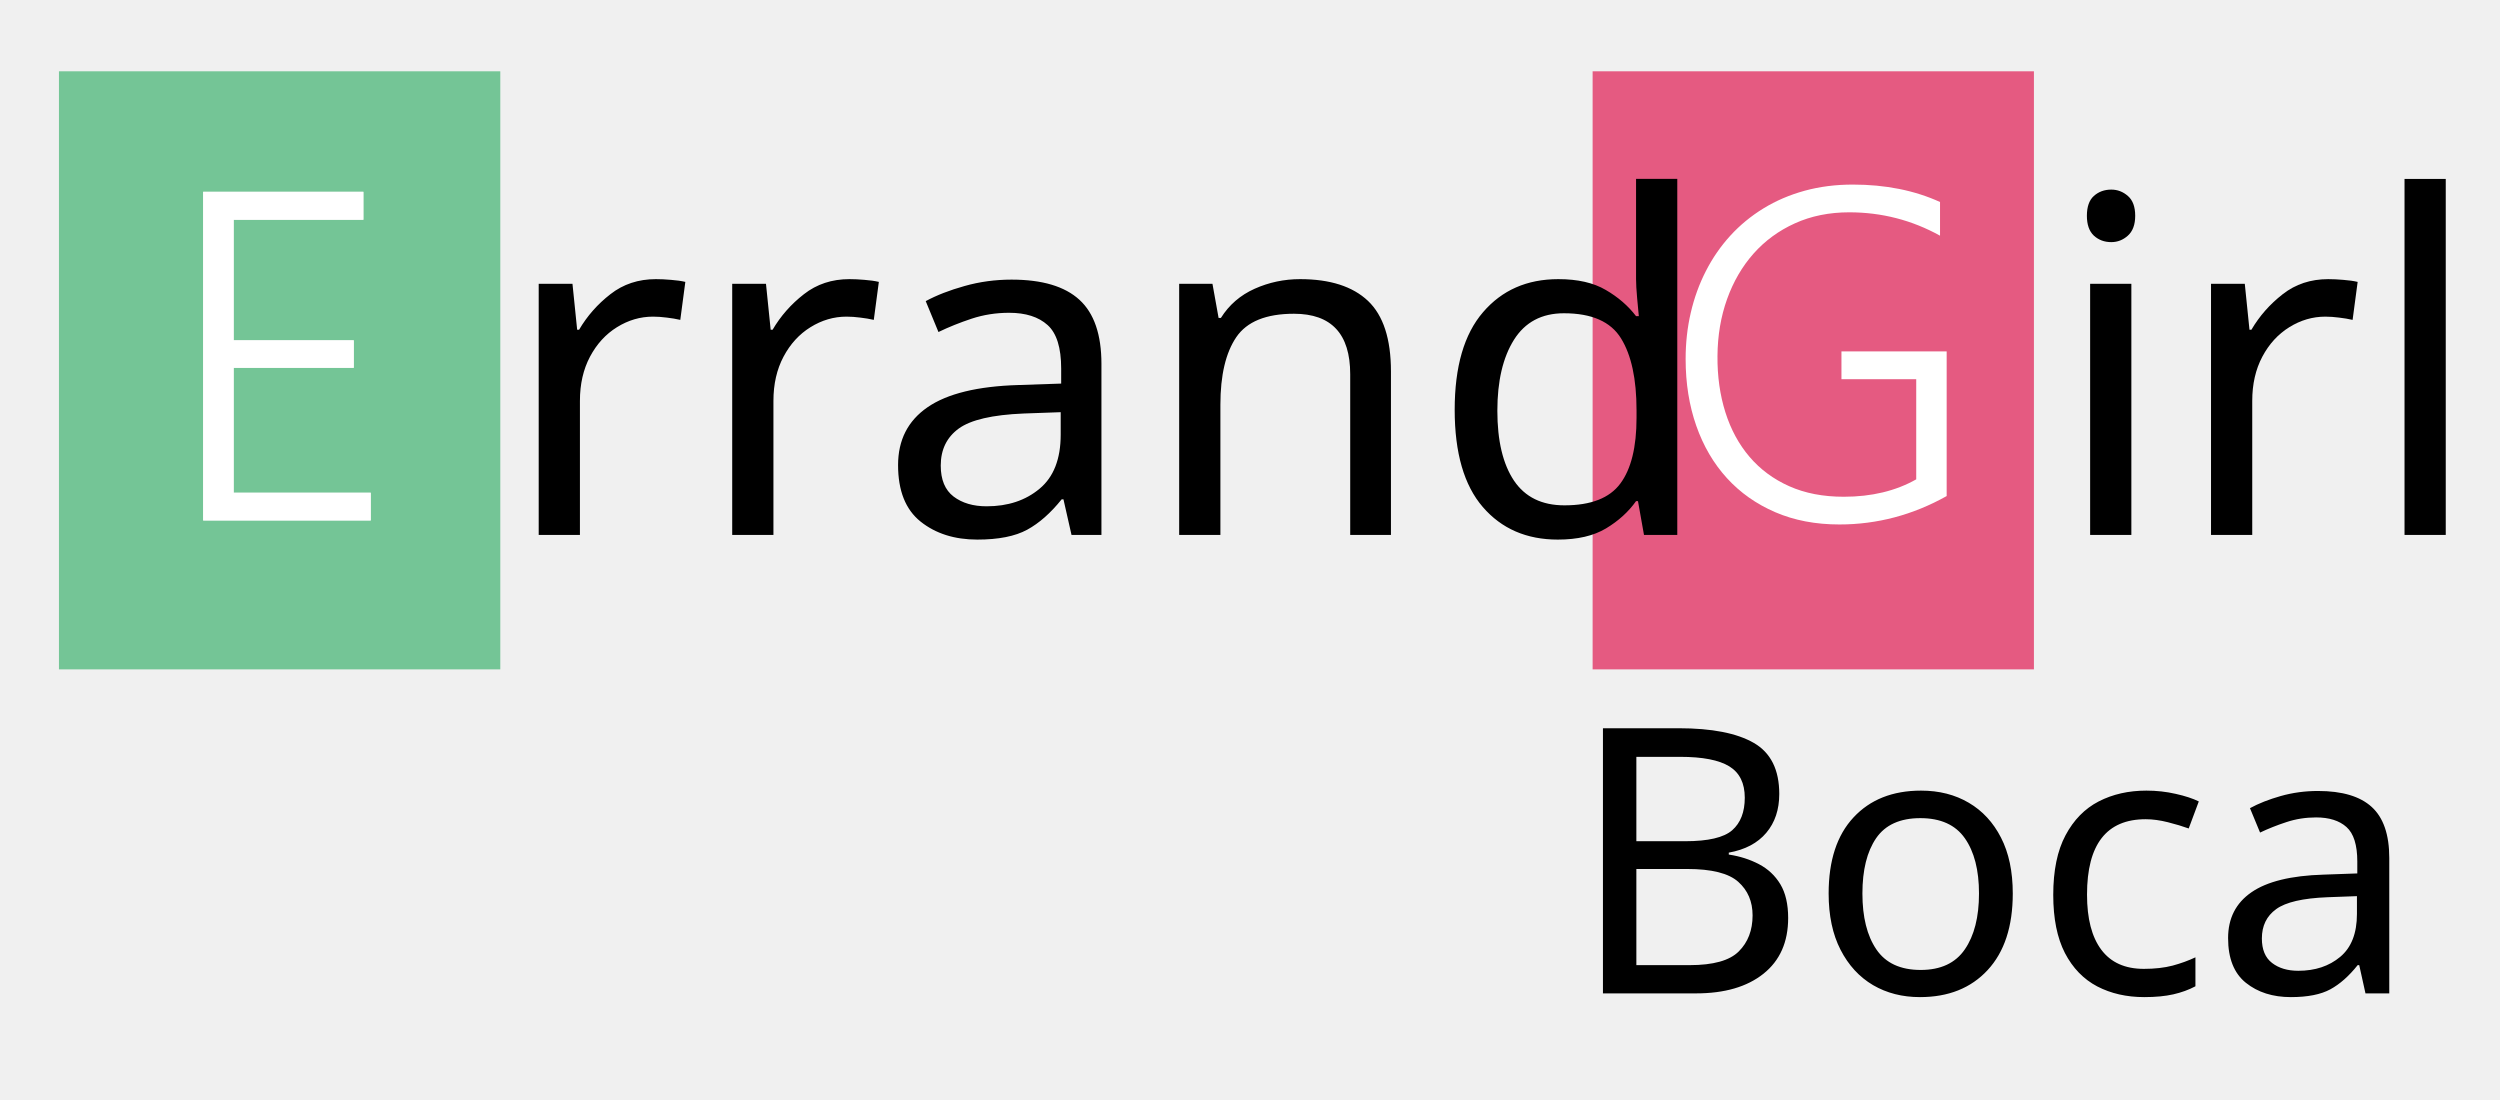
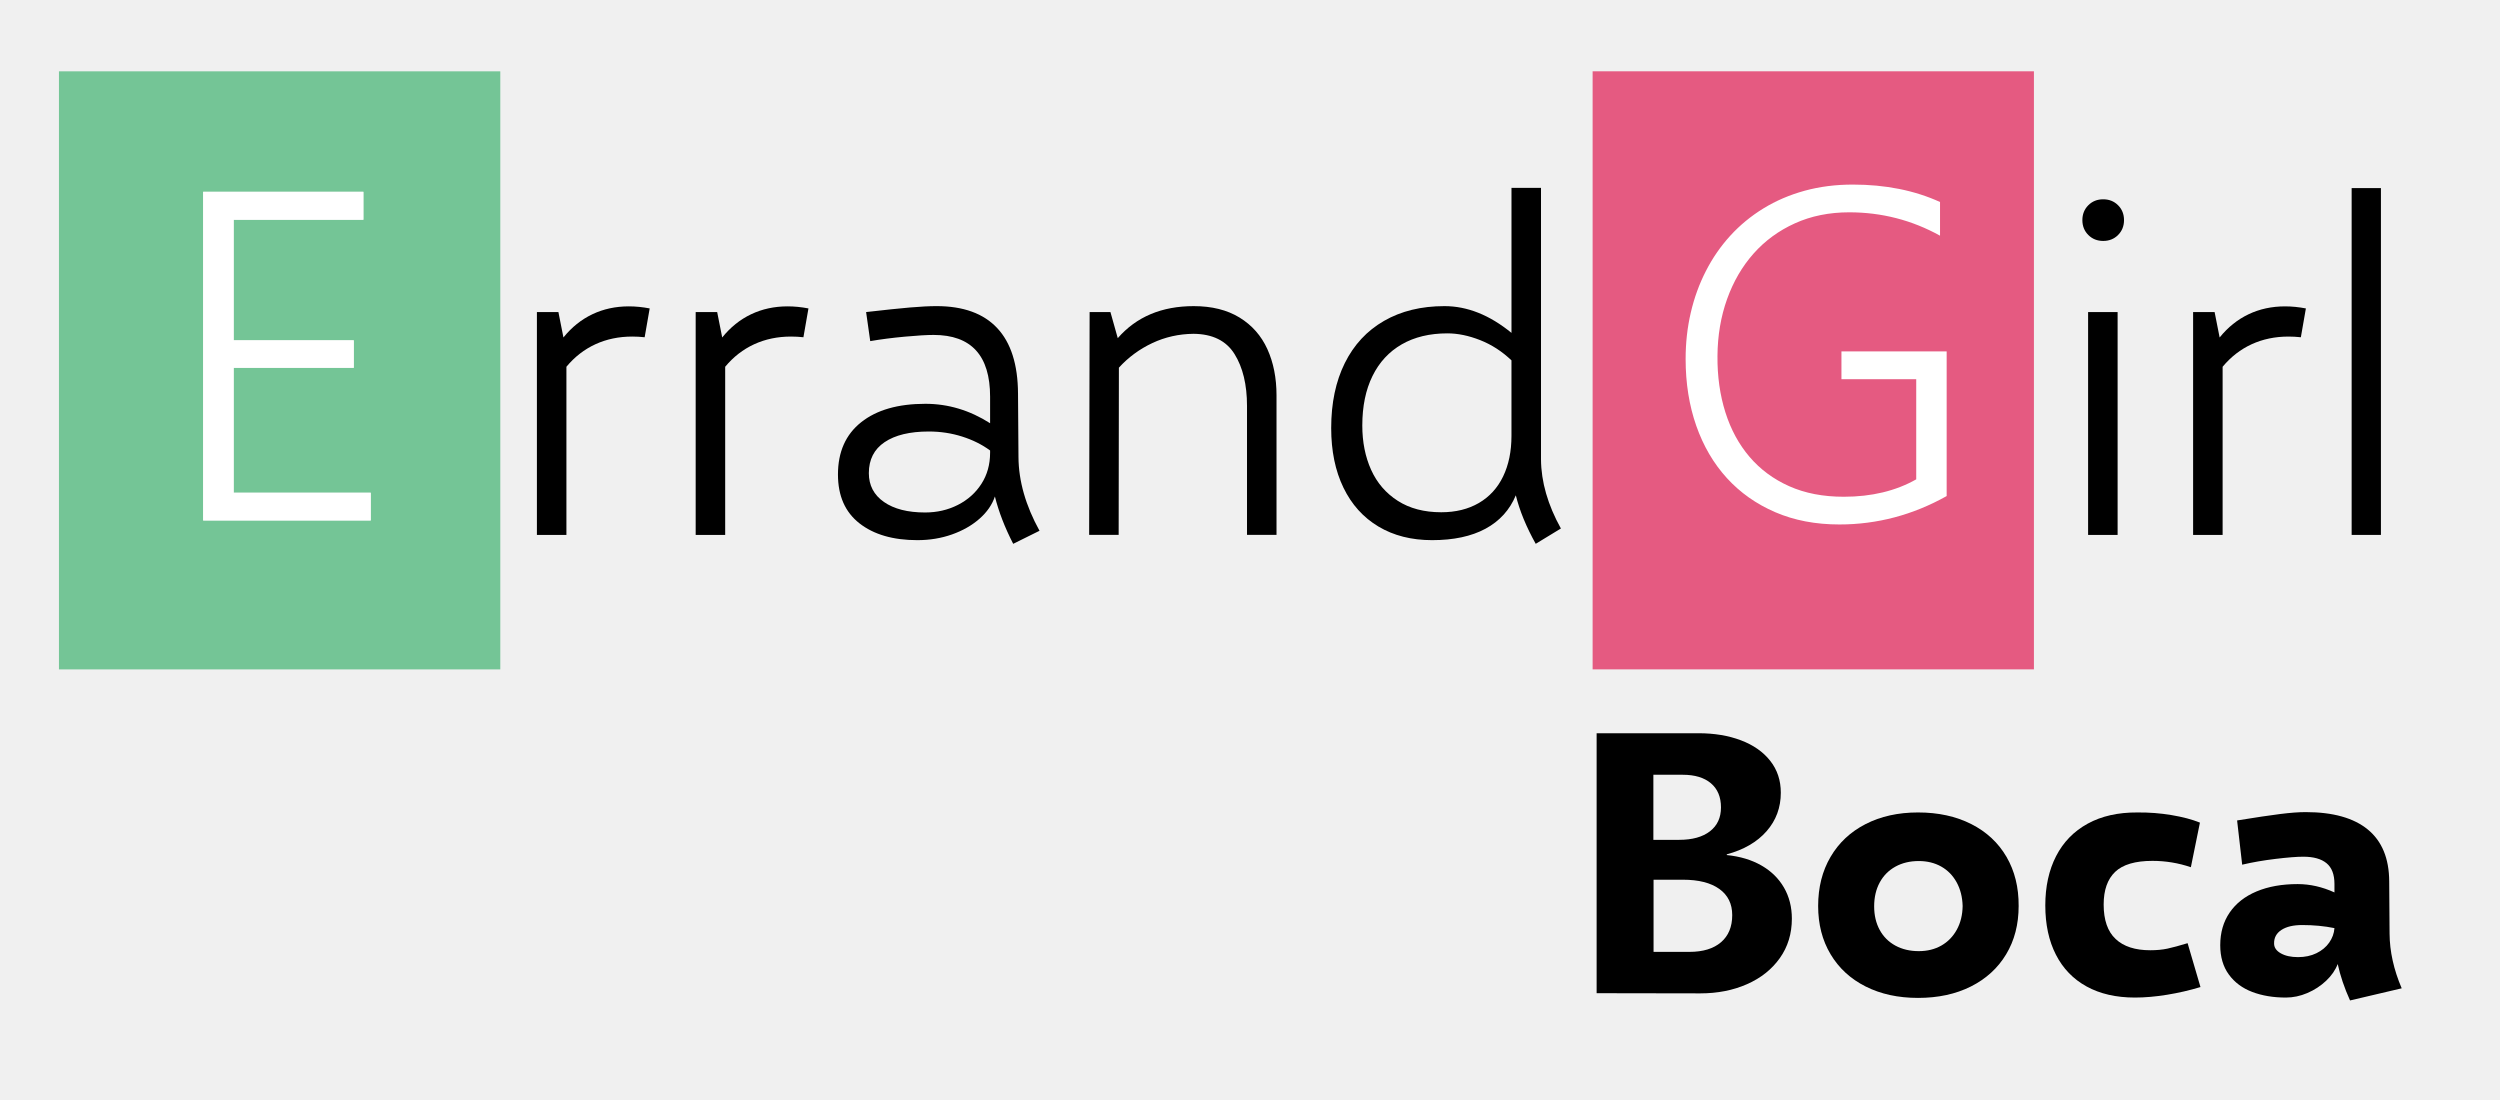
<svg xmlns="http://www.w3.org/2000/svg" version="1.1" id="Layer_1" x="0px" y="0px" width="325px" height="143px" viewBox="0 0 325 143" enable-background="new 0 0 325 143" xml:space="preserve">
  <g>
-     <text transform="matrix(1 0 0 1 203.6953 129.1396)" font-family="'Selawik-Bold'" font-size="48.265">Boca</text>
+     <g enable-background="new    ">
+       <path d="M207.561,129.116V95.321h13.244c2.059,0,3.896,0.306,5.516,0.919c1.617,0.612,2.887,1.5,3.805,2.663    c0.92,1.163,1.379,2.545,1.379,4.147c0,1.933-0.616,3.603-1.85,5.008c-1.233,1.406-2.957,2.408-5.173,3.005v0.095    c1.728,0.173,3.229,0.624,4.501,1.354c1.273,0.731,2.251,1.689,2.935,2.876c0.683,1.187,1.024,2.533,1.024,4.041    c0,1.948-0.521,3.657-1.566,5.126c-1.045,1.47-2.471,2.601-4.277,3.394c-1.807,0.794-3.826,1.19-6.057,1.19L207.561,129.116z     M218.283,109.179c1.713,0,3.048-0.369,4.006-1.108c0.959-0.738,1.438-1.774,1.438-3.11c0-1.352-0.436-2.396-1.307-3.135    c-0.873-0.738-2.094-1.107-3.666-1.107h-3.816v8.461H218.283z M219.627,123.743c1.76,0,3.126-0.416,4.1-1.249    c0.975-0.833,1.462-2.012,1.462-3.535c0-1.462-0.558-2.593-1.673-3.394c-1.116-0.802-2.695-1.202-4.737-1.202h-3.817v9.38H219.627    z" />
+       <path d="M242.533,128.244c-1.964-0.99-3.484-2.388-4.56-4.195c-1.077-1.807-1.614-3.896-1.614-6.269    c0-2.419,0.537-4.549,1.614-6.387c1.075-1.838,2.596-3.26,4.56-4.266c1.965-1.005,4.234-1.508,6.811-1.508    c2.625,0,4.93,0.503,6.918,1.508c1.986,1.006,3.515,2.428,4.584,4.266c1.068,1.838,1.594,3.968,1.578,6.387    c0,2.389-0.541,4.481-1.626,6.28c-1.084,1.8-2.612,3.193-4.583,4.184c-1.973,0.99-4.263,1.484-6.871,1.484    C246.768,129.729,244.498,129.234,242.533,128.244z M252.385,122.918c0.848-0.486,1.516-1.174,2.003-2.063    c0.487-0.887,0.738-1.912,0.755-3.075c-0.032-1.162-0.291-2.188-0.778-3.075s-1.155-1.571-2.003-2.051    c-0.849-0.479-1.823-0.719-2.922-0.719c-1.148,0-2.161,0.244-3.041,0.73c-0.88,0.487-1.559,1.175-2.039,2.063    c-0.479,0.888-0.719,1.921-0.719,3.099c0,1.163,0.24,2.185,0.719,3.064c0.48,0.88,1.159,1.559,2.039,2.038    s1.893,0.719,3.041,0.719C250.555,123.648,251.536,123.405,252.385,122.918z" />
+       <path d="M271.262,128.244c-1.744-0.958-3.076-2.337-3.994-4.136c-0.92-1.799-1.379-3.932-1.379-6.398    c0-2.451,0.467-4.588,1.402-6.41c0.934-1.823,2.301-3.229,4.101-4.219c1.799-0.99,3.955-1.477,6.469-1.461    c1.509-0.016,2.989,0.098,4.442,0.342c1.453,0.243,2.683,0.569,3.688,0.978l-1.179,5.798c-1.618-0.55-3.283-0.825-4.996-0.825    c-2.23,0-3.846,0.476-4.843,1.426c-0.998,0.951-1.497,2.368-1.497,4.254c0,2.012,0.52,3.504,1.557,4.478    c1.036,0.975,2.537,1.461,4.5,1.461c0.833,0,1.58-0.07,2.239-0.212c0.66-0.142,1.532-0.377,2.616-0.707l1.674,5.703    c-1.399,0.425-2.845,0.759-4.337,1.002c-1.493,0.243-2.892,0.365-4.194,0.365C275.096,129.682,273.006,129.202,271.262,128.244z" />
+       <path d="M305.505,130.059c-0.739-1.634-1.272-3.213-1.603-4.736c-0.299,0.785-0.801,1.512-1.508,2.18s-1.521,1.198-2.439,1.591    c-0.92,0.393-1.851,0.589-2.793,0.589c-1.635,0-3.092-0.244-4.371-0.73c-1.281-0.487-2.295-1.241-3.041-2.263    c-0.746-1.021-1.119-2.294-1.119-3.817c0-1.634,0.408-3.048,1.226-4.242c0.816-1.194,1.983-2.109,3.499-2.746    c1.517-0.636,3.296-0.954,5.338-0.954c1.604,0,3.197,0.361,4.785,1.084v-1.107c0-1.226-0.342-2.121-1.025-2.687    s-1.693-0.849-3.029-0.849c-0.832,0-2.03,0.095-3.594,0.283c-1.563,0.188-3.013,0.439-4.348,0.754l-0.66-5.751    c2.42-0.392,4.285-0.671,5.598-0.836c1.312-0.165,2.416-0.248,3.311-0.248c3.551,0,6.246,0.755,8.084,2.263    c1.838,1.509,2.766,3.756,2.781,6.74l0.047,6.787c0.016,2.325,0.542,4.698,1.578,7.117L305.505,130.059z M301.133,123.92    c0.699-0.338,1.253-0.798,1.662-1.379c0.408-0.581,0.636-1.21,0.684-1.886c-1.305-0.267-2.703-0.4-4.195-0.4    c-1.146,0-2.047,0.212-2.699,0.637c-0.651,0.424-0.97,1.013-0.953,1.768c0,0.518,0.29,0.942,0.871,1.272s1.328,0.494,2.239,0.494    C299.637,124.426,300.434,124.258,301.133,123.92z" />
+     </g>
  </g>
  <g>
-     <path fill="#74C596" d="M7.664,9.269v77.75h57.374V9.269H7.664z M48.194,67.66H26.411V24.933h20.83v3.635H30.375V44.24H45.99v3.575   H30.375v16.239h17.82V67.66z" />
+     <path fill="#74C596" d="M7.664,9.269v77.75h57.374V9.269H7.664z M48.194,67.66H26.411V24.933h20.83v3.635H30.375V44.24H45.99v3.575   H30.375v16.239h17.82L48.194,67.66L48.194,67.66z" />
    <polygon fill="#FFFFFF" points="30.375,47.815 45.99,47.815 45.99,44.24 30.375,44.24 30.375,28.568 47.241,28.568 47.241,24.933    26.411,24.933 26.411,67.66 48.194,67.66 48.194,64.054 30.375,64.054  " />
  </g>
  <g>
-     <rect x="207.04" y="9.269" fill="#E55A81" width="57.37" height="77.751" />
+     <rect x="207.04" y="9.269" fill="#E55A81" width="57.37" height="77.75" />
    <g>
-       <path fill="#FFFFFF" d="M253.067,64.487c-4.391,2.462-9.041,3.694-13.943,3.694c-3.099,0-5.879-0.532-8.34-1.594    c-2.466-1.063-4.564-2.542-6.291-4.439c-1.727-1.897-3.054-4.162-3.977-6.794c-0.922-2.63-1.384-5.527-1.384-8.685    c0-2.085,0.22-4.093,0.669-6.019c0.445-1.926,1.103-3.735,1.968-5.422c0.863-1.689,1.921-3.219,3.172-4.59    c1.25-1.37,2.687-2.551,4.307-3.545c1.617-0.993,3.396-1.757,5.344-2.294c1.947-0.537,4.043-0.804,6.287-0.804    c4.231,0,8.009,0.754,11.324,2.265v4.379c-3.656-2.026-7.589-3.038-11.802-3.038c-2.596,0-4.954,0.476-7.058,1.43    c-2.106,0.952-3.899,2.265-5.379,3.934c-1.479,1.667-2.627,3.639-3.443,5.914c-0.813,2.274-1.231,4.742-1.249,7.405    c-0.021,2.642,0.322,5.08,1.029,7.315c0.706,2.234,1.751,4.166,3.143,5.795s3.107,2.9,5.154,3.813    c2.047,0.915,4.411,1.371,7.093,1.371c3.613,0,6.754-0.754,9.418-2.264V49.292h-9.72v-3.606h13.678V64.487z" />
+       <path fill="#FFFFFF" d="M253.066,64.487c-4.391,2.462-9.041,3.694-13.942,3.694c-3.099,0-5.879-0.532-8.34-1.594    c-2.466-1.063-4.563-2.542-6.291-4.439s-3.054-4.162-3.978-6.794c-0.922-2.63-1.384-5.527-1.384-8.685    c0-2.085,0.22-4.093,0.669-6.019c0.445-1.926,1.104-3.735,1.969-5.422c0.862-1.689,1.92-3.219,3.172-4.59    c1.25-1.37,2.687-2.551,4.307-3.545c1.617-0.993,3.396-1.757,5.344-2.294c1.947-0.537,4.043-0.804,6.287-0.804    c4.23,0,8.01,0.754,11.324,2.265v4.379c-3.656-2.026-7.589-3.038-11.803-3.038c-2.596,0-4.953,0.476-7.058,1.43    c-2.106,0.952-3.899,2.265-5.379,3.934c-1.479,1.667-2.627,3.639-3.442,5.914c-0.813,2.274-1.231,4.742-1.25,7.405    c-0.021,2.642,0.322,5.08,1.029,7.315c0.706,2.234,1.752,4.166,3.143,5.795c1.393,1.629,3.107,2.9,5.154,3.813    c2.047,0.915,4.412,1.371,7.094,1.371c3.613,0,6.754-0.754,9.418-2.264V49.292h-9.721v-3.606h13.678V64.487L253.066,64.487z" />
    </g>
  </g>
-   <text transform="matrix(1 0 0 1 64.8589 69.5376)" font-family="'Selawik-Semilight'" font-size="60.909">rrand</text>
+   <g enable-background="new    ">
+     <path d="M77.008,40.853c1.438-0.685,3.019-1.026,4.744-1.026c0.873,0,1.774,0.089,2.707,0.268l-0.654,3.747   c-0.535-0.06-1.071-0.089-1.606-0.089c-1.745,0-3.341,0.332-4.788,0.996c-1.448,0.665-2.707,1.641-3.777,2.93v21.859h-3.836V40.569   h2.795l0.654,3.302C74.316,42.543,75.57,41.536,77.008,40.853z" />
+     <path d="M97.648,40.853c1.438-0.685,3.019-1.026,4.744-1.026c0.873,0,1.774,0.089,2.707,0.268l-0.654,3.747   c-0.535-0.06-1.071-0.089-1.606-0.089c-1.745,0-3.341,0.332-4.788,0.996c-1.448,0.665-2.707,1.641-3.777,2.93v21.859h-3.836V40.569   h2.795l0.654,3.302C94.957,42.543,96.21,41.536,97.648,40.853z" />
+     <path d="M131.716,70.697c-1.091-2.122-1.884-4.174-2.379-6.156c-0.357,1.07-1.026,2.037-2.007,2.899s-2.171,1.542-3.569,2.037   c-1.398,0.495-2.9,0.743-4.506,0.743c-3.152,0-5.661-0.729-7.524-2.186c-1.864-1.457-2.796-3.573-2.796-6.35   c0-2.935,1.006-5.199,3.019-6.796c2.012-1.596,4.793-2.394,8.342-2.394c2.974,0,5.779,0.843,8.417,2.527v-3.45   c0-5.353-2.449-8.029-7.346-8.029c-0.873,0-2.117,0.074-3.732,0.223c-1.616,0.148-3.118,0.342-4.505,0.58l-0.536-3.777   c2.419-0.277,4.317-0.476,5.695-0.595s2.533-0.178,3.465-0.178c3.47,0,6.097,0.951,7.881,2.854   c1.785,1.903,2.687,4.739,2.707,8.506l0.06,8.268c0.02,3.113,0.932,6.306,2.736,9.577L131.716,70.697z M124.519,65.641   c1.289-0.654,2.31-1.565,3.063-2.735s1.13-2.519,1.13-4.045v-0.298c-1.051-0.773-2.266-1.378-3.643-1.813   c-1.378-0.437-2.821-0.654-4.328-0.654c-2.458,0-4.372,0.461-5.74,1.383s-2.052,2.265-2.052,4.029c0,1.587,0.654,2.836,1.963,3.748   s3.093,1.367,5.354,1.367C121.813,66.622,123.23,66.295,124.519,65.641z" />
+     <path d="M161.145,41.283c1.616,0.992,2.82,2.36,3.613,4.104c0.793,1.745,1.189,3.747,1.189,6.008v18.142h-3.836V52.764   c0-2.756-0.541-5.001-1.621-6.736c-1.081-1.735-2.86-2.612-5.339-2.633c-1.903,0.021-3.688,0.422-5.353,1.205   s-3.113,1.849-4.342,3.197l-0.03,21.74h-3.836l0.06-28.968h2.707l0.952,3.391c2.418-2.775,5.71-4.163,9.874-4.163   C157.541,39.797,159.528,40.292,161.145,41.283z" />
+     <path d="M199.644,70.697c-1.229-2.201-2.093-4.303-2.587-6.306c-0.794,1.903-2.107,3.352-3.941,4.343s-4.148,1.486-6.944,1.486   c-2.677,0-5.001-0.59-6.974-1.77c-1.974-1.179-3.49-2.864-4.551-5.056c-1.061-2.19-1.592-4.773-1.592-7.747   c0-3.252,0.59-6.067,1.77-8.446c1.18-2.38,2.881-4.209,5.102-5.487c2.221-1.279,4.838-1.918,7.852-1.918   c2.974,0,5.878,1.159,8.714,3.479V24.421h3.837v35.302c0.02,2.915,0.881,5.908,2.587,8.981L199.644,70.697z M192.253,65.389   c1.378-0.804,2.429-1.953,3.152-3.45s1.086-3.257,1.086-5.279v-9.814c-1.229-1.17-2.587-2.047-4.075-2.632   c-1.486-0.585-2.904-0.877-4.252-0.877c-2.301,0-4.278,0.476-5.934,1.427c-1.656,0.952-2.925,2.325-3.807,4.119   c-0.883,1.795-1.324,3.941-1.324,6.439c0,2.141,0.382,4.06,1.146,5.755c0.763,1.695,1.919,3.038,3.465,4.029   c1.546,0.992,3.43,1.487,5.651,1.487C189.244,66.593,190.875,66.191,192.253,65.389z" />
+   </g>
  <g>
-     <text transform="matrix(1 0 0 1 266.5454 69.5386)" font-family="'Selawik-Semilight'" font-size="60.909">irl</text>
+     <g enable-background="new    ">
+       <path d="M271.482,30.549c-0.516-0.516-0.773-1.16-0.773-1.933c0-0.773,0.258-1.418,0.773-1.934s1.16-0.773,1.934-0.773    s1.417,0.258,1.933,0.773s0.773,1.16,0.773,1.934c0,0.772-0.258,1.417-0.773,1.933s-1.159,0.773-1.933,0.773    S271.998,31.064,271.482,30.549z M271.453,40.571h3.836v28.968h-3.836V40.571z" />
+       <path d="M292.315,40.854c1.438-0.685,3.019-1.026,4.743-1.026c0.873,0,1.775,0.089,2.707,0.268l-0.654,3.747    c-0.535-0.06-1.07-0.089-1.605-0.089c-1.746,0-3.342,0.332-4.789,0.996c-1.447,0.665-2.706,1.641-3.777,2.93v21.859h-3.836V40.571    h2.795l0.654,3.302C289.624,42.545,290.878,41.538,292.315,40.854z" />
+       <path d="M305.714,24.452h3.807v45.087h-3.807V24.452z" />
+     </g>
  </g>
</svg>
